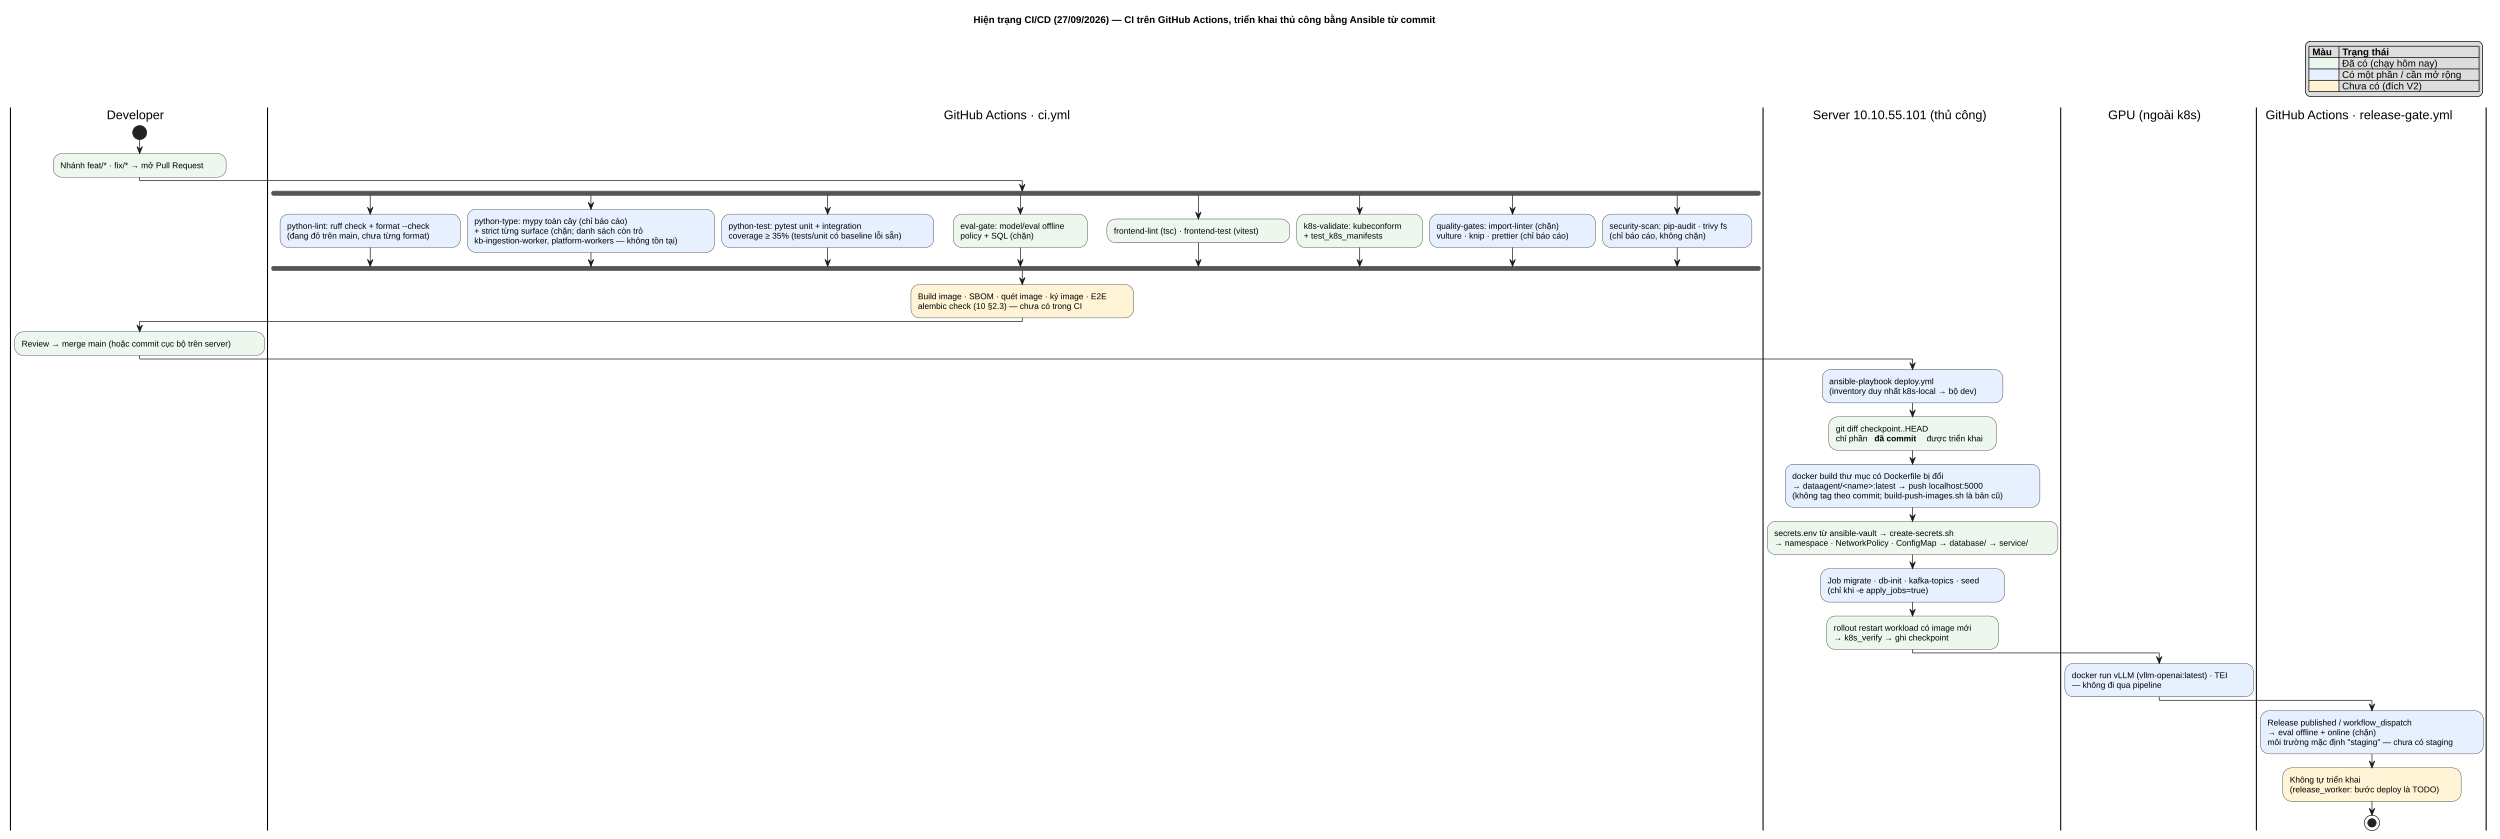
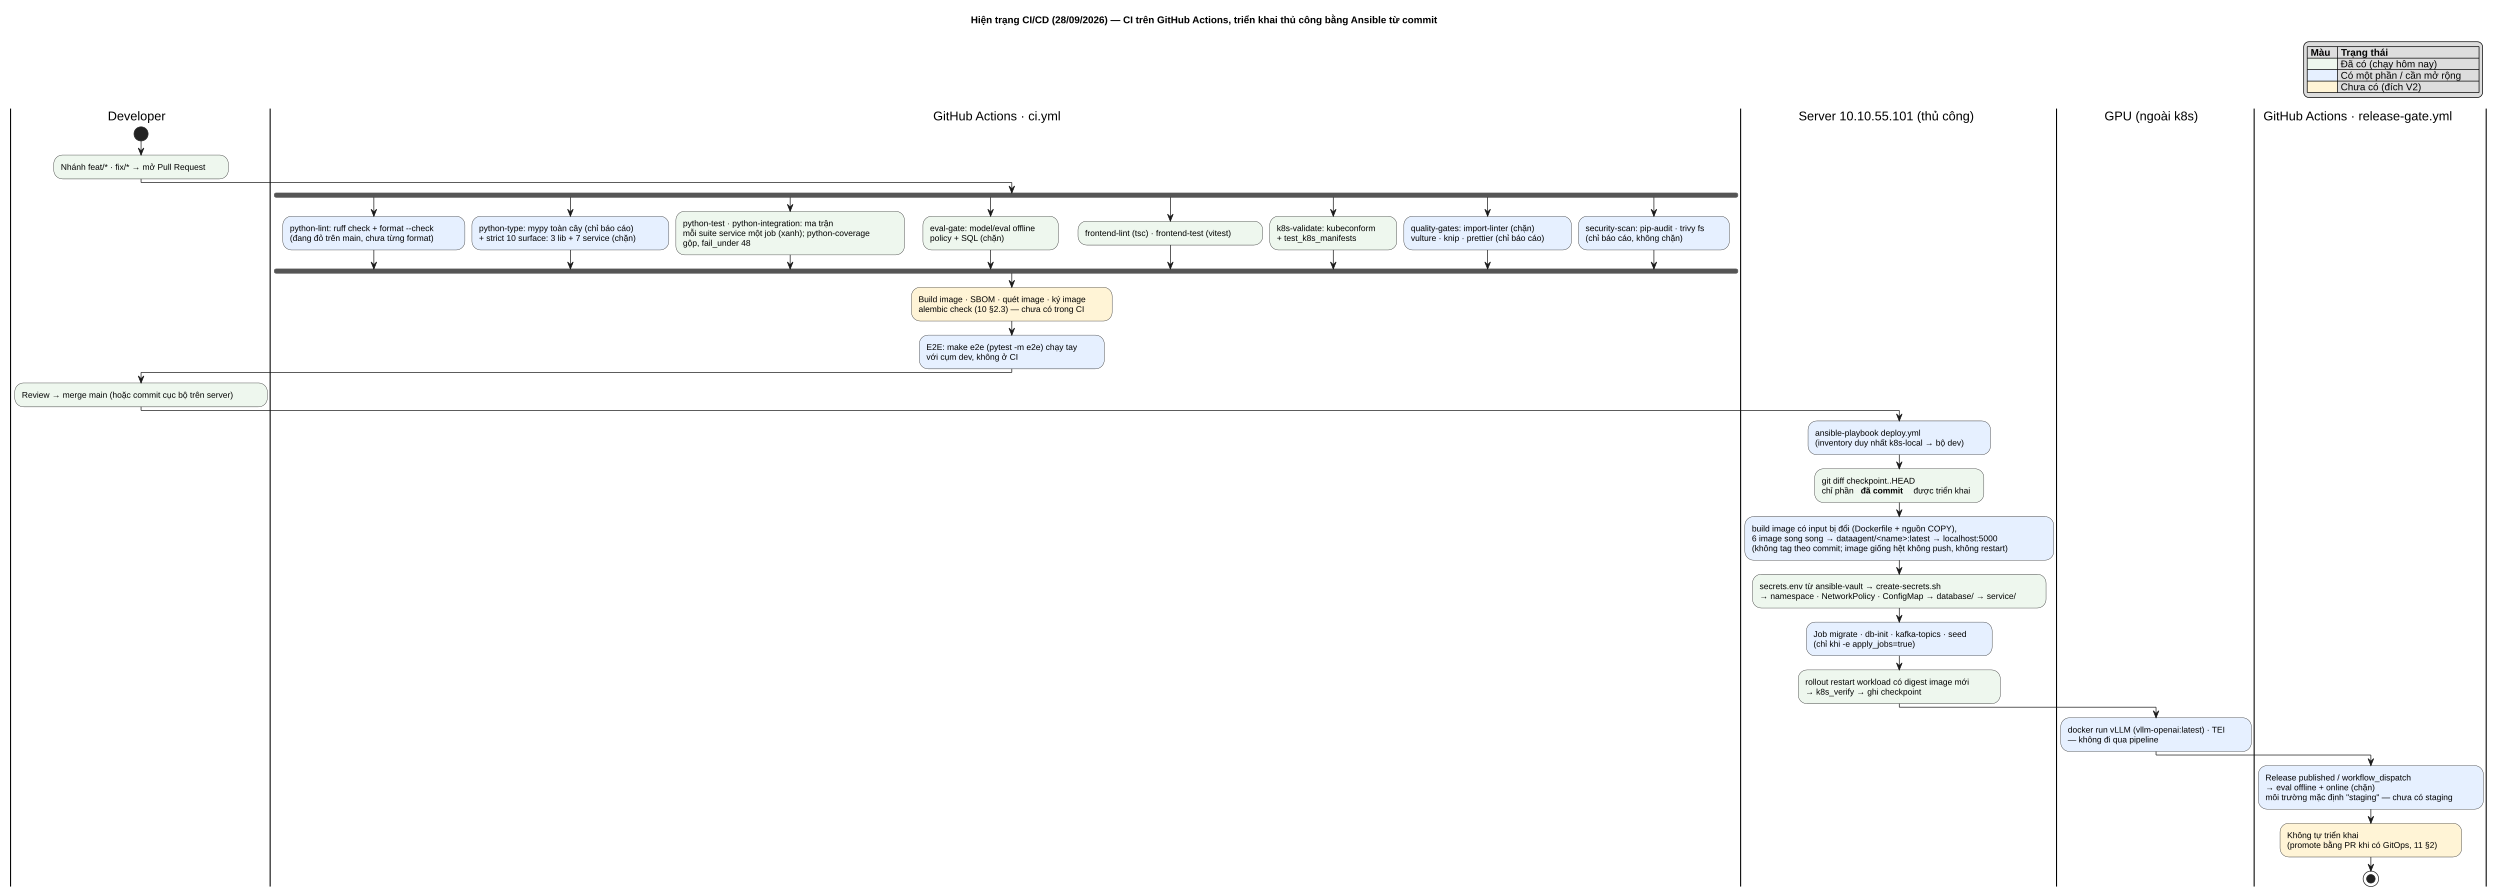
- <svg xmlns="http://www.w3.org/2000/svg" contentStyleType="text/css" height="1203px" preserveAspectRatio="none" style="width:3586px;height:1203px;background:#FFFFFF;" version="1.1" viewBox="0 0 3586 1203" width="3586px" zoomAndPan="magnify">
+ <svg xmlns="http://www.w3.org/2000/svg" contentStyleType="text/css" height="1271px" preserveAspectRatio="none" style="width:3551px;height:1271px;background:#FFFFFF;" version="1.1" viewBox="0 0 3551 1271" width="3551px" zoomAndPan="magnify">
  <defs />
  <g>
-     <text fill="#000000" font-family="Arial" font-size="14" font-weight="bold" lengthAdjust="spacing" textLength="790.392" x="1396.31" y="32.995">Hiện trạng CI/CD (27/09/2026) — CI trên GitHub Actions, triển khai thủ công bằng Ansible từ commit</text>
-     <rect fill="#DDDDDD" height="79.188" id="_legend" rx="7.5" ry="7.5" style="stroke:#000000;stroke-width:1;" width="254.091" x="3306.92" y="59.297" />
-     <text fill="#000000" font-family="Arial" font-size="14" font-weight="bold" lengthAdjust="spacing" textLength="33.346" x="3316.794" y="79.292">Màu</text>
-     <text fill="#000000" font-family="Arial" font-size="14" font-weight="bold" lengthAdjust="spacing" textLength="81.669" x="3359.888" y="79.292">Trạng thái</text>
-     <rect fill="#EEF7EE" height="16.297" style="stroke:none;stroke-width:1;" width="43.094" x="3311.92" y="82.594" />
-     <text fill="#000000" font-family="Arial" font-size="14" lengthAdjust="spacing" textLength="4.45" x="3311.92" y="95.589"> </text>
-     <text fill="#000000" font-family="Arial" font-size="14" lengthAdjust="spacing" textLength="154.663" x="3359.464" y="95.589">Đã có (chạy hôm nay)</text>
-     <rect fill="#E6F0FF" height="16.297" style="stroke:none;stroke-width:1;" width="43.094" x="3311.92" y="98.891" />
-     <text fill="#000000" font-family="Arial" font-size="14" lengthAdjust="spacing" textLength="4.45" x="3311.92" y="111.886"> </text>
-     <text fill="#000000" font-family="Arial" font-size="14" lengthAdjust="spacing" textLength="192.097" x="3359.464" y="111.886">Có một phần / cần mở rộng</text>
-     <rect fill="#FFF4D6" height="16.297" style="stroke:none;stroke-width:1;" width="43.094" x="3311.92" y="115.188" />
-     <text fill="#000000" font-family="Arial" font-size="14" lengthAdjust="spacing" textLength="4.45" x="3311.92" y="128.183"> </text>
-     <text fill="#000000" font-family="Arial" font-size="14" lengthAdjust="spacing" textLength="124.469" x="3359.464" y="128.183">Chưa có (đích V2)</text>
-     <line style="stroke:#000000;stroke-width:1;" x1="3311.92" x2="3556.011" y1="66.297" y2="66.297" />
-     <line style="stroke:#000000;stroke-width:1;" x1="3311.92" x2="3556.011" y1="82.594" y2="82.594" />
-     <line style="stroke:#000000;stroke-width:1;" x1="3311.92" x2="3556.011" y1="98.891" y2="98.891" />
-     <line style="stroke:#000000;stroke-width:1;" x1="3311.92" x2="3556.011" y1="115.188" y2="115.188" />
-     <line style="stroke:#000000;stroke-width:1;" x1="3311.92" x2="3556.011" y1="131.484" y2="131.484" />
-     <line style="stroke:#000000;stroke-width:1;" x1="3311.92" x2="3311.92" y1="66.297" y2="131.484" />
-     <line style="stroke:#000000;stroke-width:1;" x1="3355.014" x2="3355.014" y1="66.297" y2="131.484" />
-     <line style="stroke:#000000;stroke-width:1;" x1="3556.011" x2="3556.011" y1="66.297" y2="131.484" />
-     <rect fill="none" height="20.953" style="stroke:none;stroke-width:1;" width="3553.011" x="15" y="154.23" />
+     <text fill="#000000" font-family="Arial" font-size="14" font-weight="bold" lengthAdjust="spacing" textLength="790.392" x="1378.931" y="32.995">Hiện trạng CI/CD (28/09/2026) — CI trên GitHub Actions, triển khai thủ công bằng Ansible từ commit</text>
+     <rect fill="#DDDDDD" height="79.188" id="_legend" rx="7.5" ry="7.5" style="stroke:#000000;stroke-width:1;" width="254.091" x="3272.163" y="59.297" />
+     <text fill="#000000" font-family="Arial" font-size="14" font-weight="bold" lengthAdjust="spacing" textLength="33.346" x="3282.037" y="79.292">Màu</text>
+     <text fill="#000000" font-family="Arial" font-size="14" font-weight="bold" lengthAdjust="spacing" textLength="81.669" x="3325.13" y="79.292">Trạng thái</text>
+     <rect fill="#EEF7EE" height="16.297" style="stroke:none;stroke-width:1;" width="43.094" x="3277.163" y="82.594" />
+     <text fill="#000000" font-family="Arial" font-size="14" lengthAdjust="spacing" textLength="4.45" x="3277.163" y="95.589"> </text>
+     <text fill="#000000" font-family="Arial" font-size="14" lengthAdjust="spacing" textLength="154.663" x="3324.706" y="95.589">Đã có (chạy hôm nay)</text>
+     <rect fill="#E6F0FF" height="16.297" style="stroke:none;stroke-width:1;" width="43.094" x="3277.163" y="98.891" />
+     <text fill="#000000" font-family="Arial" font-size="14" lengthAdjust="spacing" textLength="4.45" x="3277.163" y="111.886"> </text>
+     <text fill="#000000" font-family="Arial" font-size="14" lengthAdjust="spacing" textLength="192.097" x="3324.706" y="111.886">Có một phần / cần mở rộng</text>
+     <rect fill="#FFF4D6" height="16.297" style="stroke:none;stroke-width:1;" width="43.094" x="3277.163" y="115.188" />
+     <text fill="#000000" font-family="Arial" font-size="14" lengthAdjust="spacing" textLength="4.45" x="3277.163" y="128.183"> </text>
+     <text fill="#000000" font-family="Arial" font-size="14" lengthAdjust="spacing" textLength="124.469" x="3324.706" y="128.183">Chưa có (đích V2)</text>
+     <line style="stroke:#000000;stroke-width:1;" x1="3277.163" x2="3521.253" y1="66.297" y2="66.297" />
+     <line style="stroke:#000000;stroke-width:1;" x1="3277.163" x2="3521.253" y1="82.594" y2="82.594" />
+     <line style="stroke:#000000;stroke-width:1;" x1="3277.163" x2="3521.253" y1="98.891" y2="98.891" />
+     <line style="stroke:#000000;stroke-width:1;" x1="3277.163" x2="3521.253" y1="115.188" y2="115.188" />
+     <line style="stroke:#000000;stroke-width:1;" x1="3277.163" x2="3521.253" y1="131.484" y2="131.484" />
+     <line style="stroke:#000000;stroke-width:1;" x1="3277.163" x2="3277.163" y1="66.297" y2="131.484" />
+     <line style="stroke:#000000;stroke-width:1;" x1="3320.256" x2="3320.256" y1="66.297" y2="131.484" />
+     <line style="stroke:#000000;stroke-width:1;" x1="3521.253" x2="3521.253" y1="66.297" y2="131.484" />
+     <rect fill="none" height="20.953" style="stroke:none;stroke-width:1;" width="3518.253" x="15" y="154.23" />
    <ellipse cx="200.359" cy="190.183" fill="#222222" rx="10" ry="10" style="stroke:#222222;stroke-width:1;" />
    <rect fill="#EEF7EE" height="33.969" rx="12.5" ry="12.5" style="stroke:#181818;stroke-width:0.5;" width="247.953" x="76.383" y="220.183" />
    <text fill="#000000" font-family="Arial" font-size="12" lengthAdjust="spacing" textLength="227.953" x="86.383" y="241.321">Nhánh feat/* · fix/* → mở Pull Request</text>
-     <rect fill="#EEF7EE" height="33.969" rx="12.5" ry="12.5" style="stroke:#181818;stroke-width:0.5;" width="358.719" x="21" y="475.995" />
-     <text fill="#000000" font-family="Arial" font-size="12" lengthAdjust="spacing" textLength="338.719" x="31" y="497.134">Review → merge main (hoặc commit cục bộ trên server)</text>
-     <line style="stroke:#000000;stroke-width:1.5;" x1="15" x2="15" y1="154.23" y2="1191.339" />
-     <rect fill="#555555" height="6" rx="2.5" ry="2.5" style="stroke:#555555;stroke-width:1;" width="2135.199" x="389.719" y="274.151" />
+     <rect fill="#EEF7EE" height="33.969" rx="12.5" ry="12.5" style="stroke:#181818;stroke-width:0.5;" width="358.719" x="21" y="543.933" />
+     <text fill="#000000" font-family="Arial" font-size="12" lengthAdjust="spacing" textLength="338.719" x="31" y="565.071">Review → merge main (hoặc commit cục bộ trên server)</text>
+     <line style="stroke:#000000;stroke-width:1.5;" x1="15" x2="15" y1="154.23" y2="1259.276" />
+     <rect fill="#555555" height="6" rx="2.5" ry="2.5" style="stroke:#555555;stroke-width:1;" width="2078.656" x="389.719" y="274.151" />
    <rect fill="#E6F0FF" height="47.938" rx="12.5" ry="12.5" style="stroke:#181818;stroke-width:0.5;" width="258.617" x="401.719" y="307.136" />
    <text fill="#000000" font-family="Arial" font-size="12" lengthAdjust="spacing" textLength="238.617" x="411.719" y="328.274">python-lint: ruff check + format --check</text>
    <text fill="#000000" font-family="Arial" font-size="12" lengthAdjust="spacing" textLength="232.769" x="411.719" y="342.243">(đang đỏ trên main, chưa từng format)</text>
-     <rect fill="#E6F0FF" height="61.906" rx="12.5" ry="12.5" style="stroke:#181818;stroke-width:0.5;" width="354.629" x="670.336" y="300.151" />
-     <text fill="#000000" font-family="Arial" font-size="12" lengthAdjust="spacing" textLength="252.117" x="680.336" y="321.29">python-type: mypy toàn cây (chỉ báo cáo)</text>
-     <text fill="#000000" font-family="Arial" font-size="12" lengthAdjust="spacing" textLength="277.383" x="680.336" y="335.259">+ strict từng surface (chặn; danh sách còn trỏ</text>
-     <text fill="#000000" font-family="Arial" font-size="12" lengthAdjust="spacing" textLength="334.629" x="680.336" y="349.228">kb-ingestion-worker, platform-workers — không tồn tại)</text>
-     <rect fill="#E6F0FF" height="47.938" rx="12.5" ry="12.5" style="stroke:#181818;stroke-width:0.5;" width="304.514" x="1034.965" y="307.136" />
-     <text fill="#000000" font-family="Arial" font-size="12" lengthAdjust="spacing" textLength="225.639" x="1044.965" y="328.274">python-test: pytest unit + integration</text>
-     <text fill="#000000" font-family="Arial" font-size="12" lengthAdjust="spacing" textLength="284.514" x="1044.965" y="342.243">coverage ≥ 35% (tests/unit có baseline lỗi sẵn)</text>
-     <rect fill="#EEF7EE" height="47.938" rx="12.5" ry="12.5" style="stroke:#181818;stroke-width:0.5;" width="192.26" x="1367.478" y="307.136" />
-     <text fill="#000000" font-family="Arial" font-size="12" lengthAdjust="spacing" textLength="172.26" x="1377.478" y="328.274">eval-gate: model/eval offline</text>
-     <text fill="#000000" font-family="Arial" font-size="12" lengthAdjust="spacing" textLength="119.098" x="1377.478" y="342.243">policy + SQL (chặn)</text>
-     <rect fill="#EEF7EE" height="33.969" rx="12.5" ry="12.5" style="stroke:#181818;stroke-width:0.5;" width="262.35" x="1587.738" y="314.12" />
-     <text fill="#000000" font-family="Arial" font-size="12" lengthAdjust="spacing" textLength="242.35" x="1597.738" y="335.259">frontend-lint (tsc) · frontend-test (vitest)</text>
-     <rect fill="#EEF7EE" height="47.938" rx="12.5" ry="12.5" style="stroke:#181818;stroke-width:0.5;" width="180.494" x="1860.088" y="307.136" />
-     <text fill="#000000" font-family="Arial" font-size="12" lengthAdjust="spacing" textLength="160.494" x="1870.088" y="328.274">k8s-validate: kubeconform</text>
-     <text fill="#000000" font-family="Arial" font-size="12" lengthAdjust="spacing" textLength="128.549" x="1870.088" y="342.243">+ test_k8s_manifests</text>
-     <rect fill="#E6F0FF" height="47.938" rx="12.5" ry="12.5" style="stroke:#181818;stroke-width:0.5;" width="238.004" x="2050.582" y="307.136" />
-     <text fill="#000000" font-family="Arial" font-size="12" lengthAdjust="spacing" textLength="204.135" x="2060.582" y="328.274">quality-gates: import-linter (chặn)</text>
-     <text fill="#000000" font-family="Arial" font-size="12" lengthAdjust="spacing" textLength="218.004" x="2060.582" y="342.243">vulture · knip · prettier (chỉ báo cáo)</text>
-     <rect fill="#E6F0FF" height="47.938" rx="12.5" ry="12.5" style="stroke:#181818;stroke-width:0.5;" width="214.332" x="2298.586" y="307.136" />
-     <text fill="#000000" font-family="Arial" font-size="12" lengthAdjust="spacing" textLength="194.332" x="2308.586" y="328.274">security-scan: pip-audit · trivy fs</text>
-     <text fill="#000000" font-family="Arial" font-size="12" lengthAdjust="spacing" textLength="155.859" x="2308.586" y="342.243">(chỉ báo cáo, không chặn)</text>
-     <rect fill="#555555" height="6" rx="2.5" ry="2.5" style="stroke:#555555;stroke-width:1;" width="2135.199" x="389.719" y="382.058" />
-     <rect fill="#FFF4D6" height="47.938" rx="12.5" ry="12.5" style="stroke:#181818;stroke-width:0.5;" width="319.279" x="1306.679" y="408.058" />
-     <text fill="#000000" font-family="Arial" font-size="12" lengthAdjust="spacing" textLength="299.279" x="1316.679" y="429.196">Build image · SBOM · quét image · ký image · E2E</text>
-     <text fill="#000000" font-family="Arial" font-size="12" lengthAdjust="spacing" textLength="261.897" x="1316.679" y="443.165">alembic check (10 §2.3) — chưa có trong CI</text>
-     <line style="stroke:#000000;stroke-width:1.5;" x1="383.719" x2="383.719" y1="154.23" y2="1191.339" />
-     <rect fill="#E6F0FF" height="47.938" rx="12.5" ry="12.5" style="stroke:#181818;stroke-width:0.5;" width="259.197" x="2613.788" y="529.964" />
-     <text fill="#000000" font-family="Arial" font-size="12" lengthAdjust="spacing" textLength="172.014" x="2623.788" y="551.102">ansible-playbook deploy.yml</text>
-     <text fill="#000000" font-family="Arial" font-size="12" lengthAdjust="spacing" textLength="239.197" x="2623.788" y="565.071">(inventory duy nhất k8s-local → bộ dev)</text>
-     <rect fill="#EEF7EE" height="47.938" rx="12.5" ry="12.5" style="stroke:#181818;stroke-width:0.5;" width="240.236" x="2623.269" y="597.901" />
-     <text fill="#000000" font-family="Arial" font-size="12" lengthAdjust="spacing" textLength="150.106" x="2633.269" y="619.04">git diff checkpoint..HEAD</text>
-     <text fill="#000000" font-family="Arial" font-size="12" lengthAdjust="spacing" textLength="51.533" x="2633.269" y="633.009">chỉ phần</text>
-     <text fill="#000000" font-family="Arial" font-size="12" font-weight="bold" lengthAdjust="spacing" textLength="71.08" x="2688.616" y="633.009">đã commit</text>
-     <text fill="#000000" font-family="Arial" font-size="12" lengthAdjust="spacing" textLength="89.994" x="2763.511" y="633.009">được triển khai</text>
-     <rect fill="#E6F0FF" height="61.906" rx="12.5" ry="12.5" style="stroke:#181818;stroke-width:0.5;" width="365.31" x="2560.731" y="665.839" />
-     <text fill="#000000" font-family="Arial" font-size="12" lengthAdjust="spacing" textLength="246.744" x="2570.731" y="686.977">docker build thư mục có Dockerfile bị đổi</text>
-     <text fill="#000000" font-family="Arial" font-size="12" lengthAdjust="spacing" textLength="310.547" x="2570.731" y="700.946">→ dataagent/&lt;name&gt;:latest → push localhost:5000</text>
-     <text fill="#000000" font-family="Arial" font-size="12" lengthAdjust="spacing" textLength="345.31" x="2570.731" y="714.915">(không tag theo commit; build-push-images.sh là bản cũ)</text>
-     <rect fill="#EEF7EE" height="47.938" rx="12.5" ry="12.5" style="stroke:#181818;stroke-width:0.5;" width="416.938" x="2534.918" y="747.745" />
-     <text fill="#000000" font-family="Arial" font-size="12" lengthAdjust="spacing" textLength="288.205" x="2544.918" y="768.884">secrets.env từ ansible-vault → create-secrets.sh</text>
-     <text fill="#000000" font-family="Arial" font-size="12" lengthAdjust="spacing" textLength="396.938" x="2544.918" y="782.852">→ namespace · NetworkPolicy · ConfigMap → database/ → service/</text>
-     <rect fill="#E6F0FF" height="47.938" rx="12.5" ry="12.5" style="stroke:#181818;stroke-width:0.5;" width="263.844" x="2611.465" y="815.683" />
-     <text fill="#000000" font-family="Arial" font-size="12" lengthAdjust="spacing" textLength="243.844" x="2621.465" y="836.821">Job migrate · db-init · kafka-topics · seed</text>
-     <text fill="#000000" font-family="Arial" font-size="12" lengthAdjust="spacing" textLength="166.195" x="2621.465" y="850.79">(chỉ khi -e apply_jobs=true)</text>
-     <rect fill="#EEF7EE" height="47.938" rx="12.5" ry="12.5" style="stroke:#181818;stroke-width:0.5;" width="246.301" x="2620.236" y="883.62" />
-     <text fill="#000000" font-family="Arial" font-size="12" lengthAdjust="spacing" textLength="226.301" x="2630.236" y="904.759">rollout restart workload có image mới</text>
-     <text fill="#000000" font-family="Arial" font-size="12" lengthAdjust="spacing" textLength="180.574" x="2630.236" y="918.727">→ k8s_verify → ghi checkpoint</text>
-     <line style="stroke:#000000;stroke-width:1.5;" x1="2528.918" x2="2528.918" y1="154.23" y2="1191.339" />
-     <rect fill="#E6F0FF" height="47.938" rx="12.5" ry="12.5" style="stroke:#181818;stroke-width:0.5;" width="270.693" x="2961.856" y="951.558" />
-     <text fill="#000000" font-family="Arial" font-size="12" lengthAdjust="spacing" textLength="250.693" x="2971.856" y="972.696">docker run vLLM (vllm-openai:latest) · TEI</text>
-     <text fill="#000000" font-family="Arial" font-size="12" lengthAdjust="spacing" textLength="145.512" x="2971.856" y="986.665">— không đi qua pipeline</text>
-     <line style="stroke:#000000;stroke-width:1.5;" x1="2955.856" x2="2955.856" y1="154.23" y2="1191.339" />
-     <rect fill="#E6F0FF" height="61.906" rx="12.5" ry="12.5" style="stroke:#181818;stroke-width:0.5;" width="319.602" x="3242.549" y="1019.495" />
-     <text fill="#000000" font-family="Arial" font-size="12" lengthAdjust="spacing" textLength="232.113" x="3252.549" y="1040.634">Release published / workflow_dispatch</text>
-     <text fill="#000000" font-family="Arial" font-size="12" lengthAdjust="spacing" textLength="176.93" x="3252.549" y="1054.602">→ eval offline + online (chặn)</text>
-     <text fill="#000000" font-family="Arial" font-size="12" lengthAdjust="spacing" textLength="299.602" x="3252.549" y="1068.571">môi trường mặc định "staging" — chưa có staging</text>
-     <rect fill="#FFF4D6" height="47.938" rx="12.5" ry="12.5" style="stroke:#181818;stroke-width:0.5;" width="255.746" x="3274.477" y="1101.401" />
-     <text fill="#000000" font-family="Arial" font-size="12" lengthAdjust="spacing" textLength="114.996" x="3284.477" y="1122.54">Không tự triển khai</text>
-     <text fill="#000000" font-family="Arial" font-size="12" lengthAdjust="spacing" textLength="235.746" x="3284.477" y="1136.509">(release_worker: bước deploy là TODO)</text>
-     <ellipse cx="3402.35" cy="1180.339" fill="none" rx="11" ry="11" style="stroke:#222222;stroke-width:1;" />
-     <ellipse cx="3402.35" cy="1180.339" fill="#222222" rx="6" ry="6" style="stroke:#222222;stroke-width:1;" />
-     <line style="stroke:#000000;stroke-width:1.5;" x1="3236.549" x2="3236.549" y1="154.23" y2="1191.339" />
-     <line style="stroke:#000000;stroke-width:1.5;" x1="3566.15" x2="3566.15" y1="154.23" y2="1191.339" />
+     <rect fill="#E6F0FF" height="47.938" rx="12.5" ry="12.5" style="stroke:#181818;stroke-width:0.5;" width="279.693" x="670.336" y="307.136" />
+     <text fill="#000000" font-family="Arial" font-size="12" lengthAdjust="spacing" textLength="252.117" x="680.336" y="328.274">python-type: mypy toàn cây (chỉ báo cáo)</text>
+     <text fill="#000000" font-family="Arial" font-size="12" lengthAdjust="spacing" textLength="259.693" x="680.336" y="342.243">+ strict 10 surface: 3 lib + 7 service (chặn)</text>
+     <rect fill="#EEF7EE" height="61.906" rx="12.5" ry="12.5" style="stroke:#181818;stroke-width:0.5;" width="324.635" x="960.029" y="300.151" />
+     <text fill="#000000" font-family="Arial" font-size="12" lengthAdjust="spacing" textLength="248.332" x="970.029" y="321.29">python-test · python-integration: ma trận</text>
+     <text fill="#000000" font-family="Arial" font-size="12" lengthAdjust="spacing" textLength="304.635" x="970.029" y="335.259">mỗi suite service một job (xanh); python-coverage</text>
+     <text fill="#000000" font-family="Arial" font-size="12" lengthAdjust="spacing" textLength="108.68" x="970.029" y="349.228">gộp, fail_under 48</text>
+     <rect fill="#EEF7EE" height="47.938" rx="12.5" ry="12.5" style="stroke:#181818;stroke-width:0.5;" width="192.26" x="1310.936" y="307.136" />
+     <text fill="#000000" font-family="Arial" font-size="12" lengthAdjust="spacing" textLength="172.26" x="1320.936" y="328.274">eval-gate: model/eval offline</text>
+     <text fill="#000000" font-family="Arial" font-size="12" lengthAdjust="spacing" textLength="119.098" x="1320.936" y="342.243">policy + SQL (chặn)</text>
+     <rect fill="#EEF7EE" height="33.969" rx="12.5" ry="12.5" style="stroke:#181818;stroke-width:0.5;" width="262.35" x="1531.195" y="314.12" />
+     <text fill="#000000" font-family="Arial" font-size="12" lengthAdjust="spacing" textLength="242.35" x="1541.195" y="335.259">frontend-lint (tsc) · frontend-test (vitest)</text>
+     <rect fill="#EEF7EE" height="47.938" rx="12.5" ry="12.5" style="stroke:#181818;stroke-width:0.5;" width="180.494" x="1803.545" y="307.136" />
+     <text fill="#000000" font-family="Arial" font-size="12" lengthAdjust="spacing" textLength="160.494" x="1813.545" y="328.274">k8s-validate: kubeconform</text>
+     <text fill="#000000" font-family="Arial" font-size="12" lengthAdjust="spacing" textLength="128.549" x="1813.545" y="342.243">+ test_k8s_manifests</text>
+     <rect fill="#E6F0FF" height="47.938" rx="12.5" ry="12.5" style="stroke:#181818;stroke-width:0.5;" width="238.004" x="1994.039" y="307.136" />
+     <text fill="#000000" font-family="Arial" font-size="12" lengthAdjust="spacing" textLength="204.135" x="2004.039" y="328.274">quality-gates: import-linter (chặn)</text>
+     <text fill="#000000" font-family="Arial" font-size="12" lengthAdjust="spacing" textLength="218.004" x="2004.039" y="342.243">vulture · knip · prettier (chỉ báo cáo)</text>
+     <rect fill="#E6F0FF" height="47.938" rx="12.5" ry="12.5" style="stroke:#181818;stroke-width:0.5;" width="214.332" x="2242.043" y="307.136" />
+     <text fill="#000000" font-family="Arial" font-size="12" lengthAdjust="spacing" textLength="194.332" x="2252.043" y="328.274">security-scan: pip-audit · trivy fs</text>
+     <text fill="#000000" font-family="Arial" font-size="12" lengthAdjust="spacing" textLength="155.859" x="2252.043" y="342.243">(chỉ báo cáo, không chặn)</text>
+     <rect fill="#555555" height="6" rx="2.5" ry="2.5" style="stroke:#555555;stroke-width:1;" width="2078.656" x="389.719" y="382.058" />
+     <rect fill="#FFF4D6" height="47.938" rx="12.5" ry="12.5" style="stroke:#181818;stroke-width:0.5;" width="285.037" x="1294.664" y="408.058" />
+     <text fill="#000000" font-family="Arial" font-size="12" lengthAdjust="spacing" textLength="265.037" x="1304.664" y="429.196">Build image · SBOM · quét image · ký image</text>
+     <text fill="#000000" font-family="Arial" font-size="12" lengthAdjust="spacing" textLength="261.897" x="1304.664" y="443.165">alembic check (10 §2.3) — chưa có trong CI</text>
+     <rect fill="#E6F0FF" height="47.938" rx="12.5" ry="12.5" style="stroke:#181818;stroke-width:0.5;" width="262.684" x="1305.841" y="475.995" />
+     <text fill="#000000" font-family="Arial" font-size="12" lengthAdjust="spacing" textLength="242.684" x="1315.841" y="497.134">E2E: make e2e (pytest -m e2e) chạy tay</text>
+     <text fill="#000000" font-family="Arial" font-size="12" lengthAdjust="spacing" textLength="145.037" x="1315.841" y="511.103">với cụm dev, không ở CI</text>
+     <line style="stroke:#000000;stroke-width:1.5;" x1="383.719" x2="383.719" y1="154.23" y2="1259.276" />
+     <rect fill="#E6F0FF" height="47.938" rx="12.5" ry="12.5" style="stroke:#181818;stroke-width:0.5;" width="259.197" x="2568.138" y="597.901" />
+     <text fill="#000000" font-family="Arial" font-size="12" lengthAdjust="spacing" textLength="172.014" x="2578.138" y="619.04">ansible-playbook deploy.yml</text>
+     <text fill="#000000" font-family="Arial" font-size="12" lengthAdjust="spacing" textLength="239.197" x="2578.138" y="633.009">(inventory duy nhất k8s-local → bộ dev)</text>
+     <rect fill="#EEF7EE" height="47.938" rx="12.5" ry="12.5" style="stroke:#181818;stroke-width:0.5;" width="240.236" x="2577.618" y="665.839" />
+     <text fill="#000000" font-family="Arial" font-size="12" lengthAdjust="spacing" textLength="150.106" x="2587.618" y="686.977">git diff checkpoint..HEAD</text>
+     <text fill="#000000" font-family="Arial" font-size="12" lengthAdjust="spacing" textLength="51.533" x="2587.618" y="700.946">chỉ phần</text>
+     <text fill="#000000" font-family="Arial" font-size="12" font-weight="bold" lengthAdjust="spacing" textLength="71.08" x="2642.966" y="700.946">đã commit</text>
+     <text fill="#000000" font-family="Arial" font-size="12" lengthAdjust="spacing" textLength="89.994" x="2717.86" y="700.946">được triển khai</text>
+     <rect fill="#E6F0FF" height="61.906" rx="12.5" ry="12.5" style="stroke:#181818;stroke-width:0.5;" width="438.723" x="2478.375" y="733.776" />
+     <text fill="#000000" font-family="Arial" font-size="12" lengthAdjust="spacing" textLength="329.385" x="2488.375" y="754.915">build image có input bị đổi (Dockerfile + nguồn COPY),</text>
+     <text fill="#000000" font-family="Arial" font-size="12" lengthAdjust="spacing" textLength="395.555" x="2488.375" y="768.884">6 image song song → dataagent/&lt;name&gt;:latest → localhost:5000</text>
+     <text fill="#000000" font-family="Arial" font-size="12" lengthAdjust="spacing" textLength="418.723" x="2488.375" y="782.852">(không tag theo commit; image giống hệt không push, không restart)</text>
+     <rect fill="#EEF7EE" height="47.938" rx="12.5" ry="12.5" style="stroke:#181818;stroke-width:0.5;" width="416.938" x="2489.268" y="815.683" />
+     <text fill="#000000" font-family="Arial" font-size="12" lengthAdjust="spacing" textLength="288.205" x="2499.268" y="836.821">secrets.env từ ansible-vault → create-secrets.sh</text>
+     <text fill="#000000" font-family="Arial" font-size="12" lengthAdjust="spacing" textLength="396.938" x="2499.268" y="850.79">→ namespace · NetworkPolicy · ConfigMap → database/ → service/</text>
+     <rect fill="#E6F0FF" height="47.938" rx="12.5" ry="12.5" style="stroke:#181818;stroke-width:0.5;" width="263.844" x="2565.814" y="883.62" />
+     <text fill="#000000" font-family="Arial" font-size="12" lengthAdjust="spacing" textLength="243.844" x="2575.814" y="904.759">Job migrate · db-init · kafka-topics · seed</text>
+     <text fill="#000000" font-family="Arial" font-size="12" lengthAdjust="spacing" textLength="166.195" x="2575.814" y="918.727">(chỉ khi -e apply_jobs=true)</text>
+     <rect fill="#EEF7EE" height="47.938" rx="12.5" ry="12.5" style="stroke:#181818;stroke-width:0.5;" width="287.023" x="2554.225" y="951.558" />
+     <text fill="#000000" font-family="Arial" font-size="12" lengthAdjust="spacing" textLength="267.023" x="2564.225" y="972.696">rollout restart workload có digest image mới</text>
+     <text fill="#000000" font-family="Arial" font-size="12" lengthAdjust="spacing" textLength="180.574" x="2564.225" y="986.665">→ k8s_verify → ghi checkpoint</text>
+     <line style="stroke:#000000;stroke-width:1.5;" x1="2472.375" x2="2472.375" y1="154.23" y2="1259.276" />
+     <rect fill="#E6F0FF" height="47.938" rx="12.5" ry="12.5" style="stroke:#181818;stroke-width:0.5;" width="270.693" x="2927.098" y="1019.495" />
+     <text fill="#000000" font-family="Arial" font-size="12" lengthAdjust="spacing" textLength="250.693" x="2937.098" y="1040.634">docker run vLLM (vllm-openai:latest) · TEI</text>
+     <text fill="#000000" font-family="Arial" font-size="12" lengthAdjust="spacing" textLength="145.512" x="2937.098" y="1054.602">— không đi qua pipeline</text>
+     <line style="stroke:#000000;stroke-width:1.5;" x1="2921.098" x2="2921.098" y1="154.23" y2="1259.276" />
+     <rect fill="#E6F0FF" height="61.906" rx="12.5" ry="12.5" style="stroke:#181818;stroke-width:0.5;" width="319.602" x="3207.791" y="1087.433" />
+     <text fill="#000000" font-family="Arial" font-size="12" lengthAdjust="spacing" textLength="232.113" x="3217.791" y="1108.571">Release published / workflow_dispatch</text>
+     <text fill="#000000" font-family="Arial" font-size="12" lengthAdjust="spacing" textLength="176.93" x="3217.791" y="1122.54">→ eval offline + online (chặn)</text>
+     <text fill="#000000" font-family="Arial" font-size="12" lengthAdjust="spacing" textLength="299.602" x="3217.791" y="1136.509">môi trường mặc định "staging" — chưa có staging</text>
+     <rect fill="#FFF4D6" height="47.938" rx="12.5" ry="12.5" style="stroke:#181818;stroke-width:0.5;" width="258.043" x="3238.57" y="1169.339" />
+     <text fill="#000000" font-family="Arial" font-size="12" lengthAdjust="spacing" textLength="114.996" x="3248.57" y="1190.477">Không tự triển khai</text>
+     <text fill="#000000" font-family="Arial" font-size="12" lengthAdjust="spacing" textLength="238.043" x="3248.57" y="1204.446">(promote bằng PR khi có GitOps, 11 §2)</text>
+     <ellipse cx="3367.592" cy="1248.276" fill="none" rx="11" ry="11" style="stroke:#222222;stroke-width:1;" />
+     <ellipse cx="3367.592" cy="1248.276" fill="#222222" rx="6" ry="6" style="stroke:#222222;stroke-width:1;" />
+     <line style="stroke:#000000;stroke-width:1.5;" x1="3201.791" x2="3201.791" y1="154.23" y2="1259.276" />
+     <line style="stroke:#000000;stroke-width:1.5;" x1="3531.393" x2="3531.393" y1="154.23" y2="1259.276" />
    <line style="stroke:#181818;stroke-width:1;" x1="200.359" x2="200.359" y1="200.183" y2="220.183" />
    <polygon fill="#181818" points="196.359,210.183,200.359,220.183,204.359,210.183,200.359,214.183" style="stroke:#181818;stroke-width:1;" />
    <line style="stroke:#181818;stroke-width:1;" x1="531.027" x2="531.027" y1="280.151" y2="307.136" />
    <polygon fill="#181818" points="527.027,297.136,531.027,307.136,535.027,297.136,531.027,301.136" style="stroke:#181818;stroke-width:1;" />
-     <line style="stroke:#181818;stroke-width:1;" x1="847.65" x2="847.65" y1="280.151" y2="300.151" />
-     <polygon fill="#181818" points="843.65,290.151,847.65,300.151,851.65,290.151,847.65,294.151" style="stroke:#181818;stroke-width:1;" />
-     <line style="stroke:#181818;stroke-width:1;" x1="1187.222" x2="1187.222" y1="280.151" y2="307.136" />
-     <polygon fill="#181818" points="1183.222,297.136,1187.222,307.136,1191.222,297.136,1187.222,301.136" style="stroke:#181818;stroke-width:1;" />
-     <line style="stroke:#181818;stroke-width:1;" x1="1463.608" x2="1463.608" y1="280.151" y2="307.136" />
-     <polygon fill="#181818" points="1459.608,297.136,1463.608,307.136,1467.608,297.136,1463.608,301.136" style="stroke:#181818;stroke-width:1;" />
-     <line style="stroke:#181818;stroke-width:1;" x1="1718.913" x2="1718.913" y1="280.151" y2="314.12" />
-     <polygon fill="#181818" points="1714.913,304.12,1718.913,314.12,1722.913,304.12,1718.913,308.12" style="stroke:#181818;stroke-width:1;" />
-     <line style="stroke:#181818;stroke-width:1;" x1="1950.335" x2="1950.335" y1="280.151" y2="307.136" />
-     <polygon fill="#181818" points="1946.335,297.136,1950.335,307.136,1954.335,297.136,1950.335,301.136" style="stroke:#181818;stroke-width:1;" />
-     <line style="stroke:#181818;stroke-width:1;" x1="2169.584" x2="2169.584" y1="280.151" y2="307.136" />
-     <polygon fill="#181818" points="2165.584,297.136,2169.584,307.136,2173.584,297.136,2169.584,301.136" style="stroke:#181818;stroke-width:1;" />
-     <line style="stroke:#181818;stroke-width:1;" x1="2405.752" x2="2405.752" y1="280.151" y2="307.136" />
-     <polygon fill="#181818" points="2401.752,297.136,2405.752,307.136,2409.752,297.136,2405.752,301.136" style="stroke:#181818;stroke-width:1;" />
+     <line style="stroke:#181818;stroke-width:1;" x1="810.183" x2="810.183" y1="280.151" y2="307.136" />
+     <polygon fill="#181818" points="806.183,297.136,810.183,307.136,814.183,297.136,810.183,301.136" style="stroke:#181818;stroke-width:1;" />
+     <line style="stroke:#181818;stroke-width:1;" x1="1122.347" x2="1122.347" y1="280.151" y2="300.151" />
+     <polygon fill="#181818" points="1118.347,290.151,1122.347,300.151,1126.347,290.151,1122.347,294.151" style="stroke:#181818;stroke-width:1;" />
+     <line style="stroke:#181818;stroke-width:1;" x1="1407.065" x2="1407.065" y1="280.151" y2="307.136" />
+     <polygon fill="#181818" points="1403.065,297.136,1407.065,307.136,1411.065,297.136,1407.065,301.136" style="stroke:#181818;stroke-width:1;" />
+     <line style="stroke:#181818;stroke-width:1;" x1="1662.37" x2="1662.37" y1="280.151" y2="314.12" />
+     <polygon fill="#181818" points="1658.37,304.12,1662.37,314.12,1666.37,304.12,1662.37,308.12" style="stroke:#181818;stroke-width:1;" />
+     <line style="stroke:#181818;stroke-width:1;" x1="1893.792" x2="1893.792" y1="280.151" y2="307.136" />
+     <polygon fill="#181818" points="1889.792,297.136,1893.792,307.136,1897.792,297.136,1893.792,301.136" style="stroke:#181818;stroke-width:1;" />
+     <line style="stroke:#181818;stroke-width:1;" x1="2113.041" x2="2113.041" y1="280.151" y2="307.136" />
+     <polygon fill="#181818" points="2109.041,297.136,2113.041,307.136,2117.041,297.136,2113.041,301.136" style="stroke:#181818;stroke-width:1;" />
+     <line style="stroke:#181818;stroke-width:1;" x1="2349.209" x2="2349.209" y1="280.151" y2="307.136" />
+     <polygon fill="#181818" points="2345.209,297.136,2349.209,307.136,2353.209,297.136,2349.209,301.136" style="stroke:#181818;stroke-width:1;" />
    <line style="stroke:#181818;stroke-width:1;" x1="531.027" x2="531.027" y1="355.073" y2="382.058" />
    <polygon fill="#181818" points="527.027,372.058,531.027,382.058,535.027,372.058,531.027,376.058" style="stroke:#181818;stroke-width:1;" />
-     <line style="stroke:#181818;stroke-width:1;" x1="847.65" x2="847.65" y1="362.058" y2="382.058" />
-     <polygon fill="#181818" points="843.65,372.058,847.65,382.058,851.65,372.058,847.65,376.058" style="stroke:#181818;stroke-width:1;" />
-     <line style="stroke:#181818;stroke-width:1;" x1="1187.222" x2="1187.222" y1="355.073" y2="382.058" />
-     <polygon fill="#181818" points="1183.222,372.058,1187.222,382.058,1191.222,372.058,1187.222,376.058" style="stroke:#181818;stroke-width:1;" />
-     <line style="stroke:#181818;stroke-width:1;" x1="1463.608" x2="1463.608" y1="355.073" y2="382.058" />
-     <polygon fill="#181818" points="1459.608,372.058,1463.608,382.058,1467.608,372.058,1463.608,376.058" style="stroke:#181818;stroke-width:1;" />
-     <line style="stroke:#181818;stroke-width:1;" x1="1718.913" x2="1718.913" y1="348.089" y2="382.058" />
-     <polygon fill="#181818" points="1714.913,372.058,1718.913,382.058,1722.913,372.058,1718.913,376.058" style="stroke:#181818;stroke-width:1;" />
-     <line style="stroke:#181818;stroke-width:1;" x1="1950.335" x2="1950.335" y1="355.073" y2="382.058" />
-     <polygon fill="#181818" points="1946.335,372.058,1950.335,382.058,1954.335,372.058,1950.335,376.058" style="stroke:#181818;stroke-width:1;" />
-     <line style="stroke:#181818;stroke-width:1;" x1="2169.584" x2="2169.584" y1="355.073" y2="382.058" />
-     <polygon fill="#181818" points="2165.584,372.058,2169.584,382.058,2173.584,372.058,2169.584,376.058" style="stroke:#181818;stroke-width:1;" />
-     <line style="stroke:#181818;stroke-width:1;" x1="2405.752" x2="2405.752" y1="355.073" y2="382.058" />
-     <polygon fill="#181818" points="2401.752,372.058,2405.752,382.058,2409.752,372.058,2405.752,376.058" style="stroke:#181818;stroke-width:1;" />
-     <line style="stroke:#181818;stroke-width:1;" x1="1466.318" x2="1466.318" y1="388.058" y2="408.058" />
-     <polygon fill="#181818" points="1462.318,398.058,1466.318,408.058,1470.318,398.058,1466.318,402.058" style="stroke:#181818;stroke-width:1;" />
-     <line style="stroke:#181818;stroke-width:1;" x1="2743.387" x2="2743.387" y1="577.901" y2="597.901" />
-     <polygon fill="#181818" points="2739.387,587.901,2743.387,597.901,2747.387,587.901,2743.387,591.901" style="stroke:#181818;stroke-width:1;" />
-     <line style="stroke:#181818;stroke-width:1;" x1="2743.387" x2="2743.387" y1="645.839" y2="665.839" />
-     <polygon fill="#181818" points="2739.387,655.839,2743.387,665.839,2747.387,655.839,2743.387,659.839" style="stroke:#181818;stroke-width:1;" />
-     <line style="stroke:#181818;stroke-width:1;" x1="2743.387" x2="2743.387" y1="727.745" y2="747.745" />
-     <polygon fill="#181818" points="2739.387,737.745,2743.387,747.745,2747.387,737.745,2743.387,741.745" style="stroke:#181818;stroke-width:1;" />
-     <line style="stroke:#181818;stroke-width:1;" x1="2743.387" x2="2743.387" y1="795.683" y2="815.683" />
-     <polygon fill="#181818" points="2739.387,805.683,2743.387,815.683,2747.387,805.683,2743.387,809.683" style="stroke:#181818;stroke-width:1;" />
-     <line style="stroke:#181818;stroke-width:1;" x1="2743.387" x2="2743.387" y1="863.62" y2="883.62" />
-     <polygon fill="#181818" points="2739.387,873.62,2743.387,883.62,2747.387,873.62,2743.387,877.62" style="stroke:#181818;stroke-width:1;" />
-     <line style="stroke:#181818;stroke-width:1;" x1="3402.35" x2="3402.35" y1="1081.401" y2="1101.401" />
-     <polygon fill="#181818" points="3398.35,1091.401,3402.35,1101.401,3406.35,1091.401,3402.35,1095.401" style="stroke:#181818;stroke-width:1;" />
-     <line style="stroke:#181818;stroke-width:1;" x1="3402.35" x2="3402.35" y1="1149.339" y2="1169.339" />
-     <polygon fill="#181818" points="3398.35,1159.339,3402.35,1169.339,3406.35,1159.339,3402.35,1163.339" style="stroke:#181818;stroke-width:1;" />
+     <line style="stroke:#181818;stroke-width:1;" x1="810.183" x2="810.183" y1="355.073" y2="382.058" />
+     <polygon fill="#181818" points="806.183,372.058,810.183,382.058,814.183,372.058,810.183,376.058" style="stroke:#181818;stroke-width:1;" />
+     <line style="stroke:#181818;stroke-width:1;" x1="1122.347" x2="1122.347" y1="362.058" y2="382.058" />
+     <polygon fill="#181818" points="1118.347,372.058,1122.347,382.058,1126.347,372.058,1122.347,376.058" style="stroke:#181818;stroke-width:1;" />
+     <line style="stroke:#181818;stroke-width:1;" x1="1407.065" x2="1407.065" y1="355.073" y2="382.058" />
+     <polygon fill="#181818" points="1403.065,372.058,1407.065,382.058,1411.065,372.058,1407.065,376.058" style="stroke:#181818;stroke-width:1;" />
+     <line style="stroke:#181818;stroke-width:1;" x1="1662.37" x2="1662.37" y1="348.089" y2="382.058" />
+     <polygon fill="#181818" points="1658.37,372.058,1662.37,382.058,1666.37,372.058,1662.37,376.058" style="stroke:#181818;stroke-width:1;" />
+     <line style="stroke:#181818;stroke-width:1;" x1="1893.792" x2="1893.792" y1="355.073" y2="382.058" />
+     <polygon fill="#181818" points="1889.792,372.058,1893.792,382.058,1897.792,372.058,1893.792,376.058" style="stroke:#181818;stroke-width:1;" />
+     <line style="stroke:#181818;stroke-width:1;" x1="2113.041" x2="2113.041" y1="355.073" y2="382.058" />
+     <polygon fill="#181818" points="2109.041,372.058,2113.041,382.058,2117.041,372.058,2113.041,376.058" style="stroke:#181818;stroke-width:1;" />
+     <line style="stroke:#181818;stroke-width:1;" x1="2349.209" x2="2349.209" y1="355.073" y2="382.058" />
+     <polygon fill="#181818" points="2345.209,372.058,2349.209,382.058,2353.209,372.058,2349.209,376.058" style="stroke:#181818;stroke-width:1;" />
+     <line style="stroke:#181818;stroke-width:1;" x1="1437.183" x2="1437.183" y1="388.058" y2="408.058" />
+     <polygon fill="#181818" points="1433.183,398.058,1437.183,408.058,1441.183,398.058,1437.183,402.058" style="stroke:#181818;stroke-width:1;" />
+     <line style="stroke:#181818;stroke-width:1;" x1="1437.183" x2="1437.183" y1="455.995" y2="475.995" />
+     <polygon fill="#181818" points="1433.183,465.995,1437.183,475.995,1441.183,465.995,1437.183,469.995" style="stroke:#181818;stroke-width:1;" />
+     <line style="stroke:#181818;stroke-width:1;" x1="2697.736" x2="2697.736" y1="645.839" y2="665.839" />
+     <polygon fill="#181818" points="2693.736,655.839,2697.736,665.839,2701.736,655.839,2697.736,659.839" style="stroke:#181818;stroke-width:1;" />
+     <line style="stroke:#181818;stroke-width:1;" x1="2697.736" x2="2697.736" y1="713.776" y2="733.776" />
+     <polygon fill="#181818" points="2693.736,723.776,2697.736,733.776,2701.736,723.776,2697.736,727.776" style="stroke:#181818;stroke-width:1;" />
+     <line style="stroke:#181818;stroke-width:1;" x1="2697.736" x2="2697.736" y1="795.683" y2="815.683" />
+     <polygon fill="#181818" points="2693.736,805.683,2697.736,815.683,2701.736,805.683,2697.736,809.683" style="stroke:#181818;stroke-width:1;" />
+     <line style="stroke:#181818;stroke-width:1;" x1="2697.736" x2="2697.736" y1="863.62" y2="883.62" />
+     <polygon fill="#181818" points="2693.736,873.62,2697.736,883.62,2701.736,873.62,2697.736,877.62" style="stroke:#181818;stroke-width:1;" />
+     <line style="stroke:#181818;stroke-width:1;" x1="2697.736" x2="2697.736" y1="931.558" y2="951.558" />
+     <polygon fill="#181818" points="2693.736,941.558,2697.736,951.558,2701.736,941.558,2697.736,945.558" style="stroke:#181818;stroke-width:1;" />
+     <line style="stroke:#181818;stroke-width:1;" x1="3367.592" x2="3367.592" y1="1149.339" y2="1169.339" />
+     <polygon fill="#181818" points="3363.592,1159.339,3367.592,1169.339,3371.592,1159.339,3367.592,1163.339" style="stroke:#181818;stroke-width:1;" />
+     <line style="stroke:#181818;stroke-width:1;" x1="3367.592" x2="3367.592" y1="1217.276" y2="1237.276" />
+     <polygon fill="#181818" points="3363.592,1227.276,3367.592,1237.276,3371.592,1227.276,3367.592,1231.276" style="stroke:#181818;stroke-width:1;" />
    <line style="stroke:#181818;stroke-width:1;" x1="200.359" x2="200.359" y1="254.151" y2="259.151" />
-     <line style="stroke:#181818;stroke-width:1;" x1="200.359" x2="1466.318" y1="259.151" y2="259.151" />
-     <line style="stroke:#181818;stroke-width:1;" x1="1466.318" x2="1466.318" y1="259.151" y2="274.151" />
-     <polygon fill="#181818" points="1462.318,264.151,1466.318,274.151,1470.318,264.151,1466.318,268.151" style="stroke:#181818;stroke-width:1;" />
-     <line style="stroke:#181818;stroke-width:1;" x1="1466.318" x2="1466.318" y1="455.995" y2="460.995" />
-     <line style="stroke:#181818;stroke-width:1;" x1="1466.318" x2="200.359" y1="460.995" y2="460.995" />
-     <line style="stroke:#181818;stroke-width:1;" x1="200.359" x2="200.359" y1="460.995" y2="475.995" />
-     <polygon fill="#181818" points="196.359,465.995,200.359,475.995,204.359,465.995,200.359,469.995" style="stroke:#181818;stroke-width:1;" />
-     <line style="stroke:#181818;stroke-width:1;" x1="200.359" x2="200.359" y1="509.964" y2="514.964" />
-     <line style="stroke:#181818;stroke-width:1;" x1="200.359" x2="2743.387" y1="514.964" y2="514.964" />
-     <line style="stroke:#181818;stroke-width:1;" x1="2743.387" x2="2743.387" y1="514.964" y2="529.964" />
-     <polygon fill="#181818" points="2739.387,519.964,2743.387,529.964,2747.387,519.964,2743.387,523.964" style="stroke:#181818;stroke-width:1;" />
-     <line style="stroke:#181818;stroke-width:1;" x1="2743.387" x2="2743.387" y1="931.558" y2="936.558" />
-     <line style="stroke:#181818;stroke-width:1;" x1="2743.387" x2="3097.202" y1="936.558" y2="936.558" />
-     <line style="stroke:#181818;stroke-width:1;" x1="3097.202" x2="3097.202" y1="936.558" y2="951.558" />
-     <polygon fill="#181818" points="3093.202,941.558,3097.202,951.558,3101.202,941.558,3097.202,945.558" style="stroke:#181818;stroke-width:1;" />
-     <line style="stroke:#181818;stroke-width:1;" x1="3097.202" x2="3097.202" y1="999.495" y2="1004.495" />
-     <line style="stroke:#181818;stroke-width:1;" x1="3097.202" x2="3402.35" y1="1004.495" y2="1004.495" />
-     <line style="stroke:#181818;stroke-width:1;" x1="3402.35" x2="3402.35" y1="1004.495" y2="1019.495" />
-     <polygon fill="#181818" points="3398.35,1009.495,3402.35,1019.495,3406.35,1009.495,3402.35,1013.495" style="stroke:#181818;stroke-width:1;" />
+     <line style="stroke:#181818;stroke-width:1;" x1="200.359" x2="1437.183" y1="259.151" y2="259.151" />
+     <line style="stroke:#181818;stroke-width:1;" x1="1437.183" x2="1437.183" y1="259.151" y2="274.151" />
+     <polygon fill="#181818" points="1433.183,264.151,1437.183,274.151,1441.183,264.151,1437.183,268.151" style="stroke:#181818;stroke-width:1;" />
+     <line style="stroke:#181818;stroke-width:1;" x1="1437.183" x2="1437.183" y1="523.933" y2="528.933" />
+     <line style="stroke:#181818;stroke-width:1;" x1="1437.183" x2="200.359" y1="528.933" y2="528.933" />
+     <line style="stroke:#181818;stroke-width:1;" x1="200.359" x2="200.359" y1="528.933" y2="543.933" />
+     <polygon fill="#181818" points="196.359,533.933,200.359,543.933,204.359,533.933,200.359,537.933" style="stroke:#181818;stroke-width:1;" />
+     <line style="stroke:#181818;stroke-width:1;" x1="200.359" x2="200.359" y1="577.901" y2="582.901" />
+     <line style="stroke:#181818;stroke-width:1;" x1="200.359" x2="2697.736" y1="582.901" y2="582.901" />
+     <line style="stroke:#181818;stroke-width:1;" x1="2697.736" x2="2697.736" y1="582.901" y2="597.901" />
+     <polygon fill="#181818" points="2693.736,587.901,2697.736,597.901,2701.736,587.901,2697.736,591.901" style="stroke:#181818;stroke-width:1;" />
+     <line style="stroke:#181818;stroke-width:1;" x1="2697.736" x2="2697.736" y1="999.495" y2="1004.495" />
+     <line style="stroke:#181818;stroke-width:1;" x1="2697.736" x2="3062.444" y1="1004.495" y2="1004.495" />
+     <line style="stroke:#181818;stroke-width:1;" x1="3062.444" x2="3062.444" y1="1004.495" y2="1019.495" />
+     <polygon fill="#181818" points="3058.444,1009.495,3062.444,1019.495,3066.444,1009.495,3062.444,1013.495" style="stroke:#181818;stroke-width:1;" />
+     <line style="stroke:#181818;stroke-width:1;" x1="3062.444" x2="3062.444" y1="1067.433" y2="1072.433" />
+     <line style="stroke:#181818;stroke-width:1;" x1="3062.444" x2="3367.592" y1="1072.433" y2="1072.433" />
+     <line style="stroke:#181818;stroke-width:1;" x1="3367.592" x2="3367.592" y1="1072.433" y2="1087.433" />
+     <polygon fill="#181818" points="3363.592,1077.433,3367.592,1087.433,3371.592,1077.433,3367.592,1081.433" style="stroke:#181818;stroke-width:1;" />
    <text fill="#000000" font-family="Arial" font-size="18" lengthAdjust="spacing" textLength="92.575" x="153.072" y="170.938">Developer</text>
-     <text fill="#000000" font-family="Arial" font-size="18" lengthAdjust="spacing" textLength="205.137" x="1353.75" y="170.938">GitHub Actions · ci.yml</text>
-     <text fill="#000000" font-family="Arial" font-size="18" lengthAdjust="spacing" textLength="284.089" x="2600.342" y="170.938">Server 10.10.55.101 (thủ công)</text>
-     <text fill="#000000" font-family="Arial" font-size="18" lengthAdjust="spacing" textLength="144.598" x="3023.903" y="170.938">GPU (ngoài k8s)</text>
-     <text fill="#000000" font-family="Arial" font-size="18" lengthAdjust="spacing" textLength="303.354" x="3249.672" y="170.938">GitHub Actions · release-gate.yml</text>
+     <text fill="#000000" font-family="Arial" font-size="18" lengthAdjust="spacing" textLength="205.137" x="1325.478" y="170.938">GitHub Actions · ci.yml</text>
+     <text fill="#000000" font-family="Arial" font-size="18" lengthAdjust="spacing" textLength="284.089" x="2554.692" y="170.938">Server 10.10.55.101 (thủ công)</text>
+     <text fill="#000000" font-family="Arial" font-size="18" lengthAdjust="spacing" textLength="144.598" x="2989.146" y="170.938">GPU (ngoài k8s)</text>
+     <text fill="#000000" font-family="Arial" font-size="18" lengthAdjust="spacing" textLength="303.354" x="3214.915" y="170.938">GitHub Actions · release-gate.yml</text>
  </g>
</svg>
